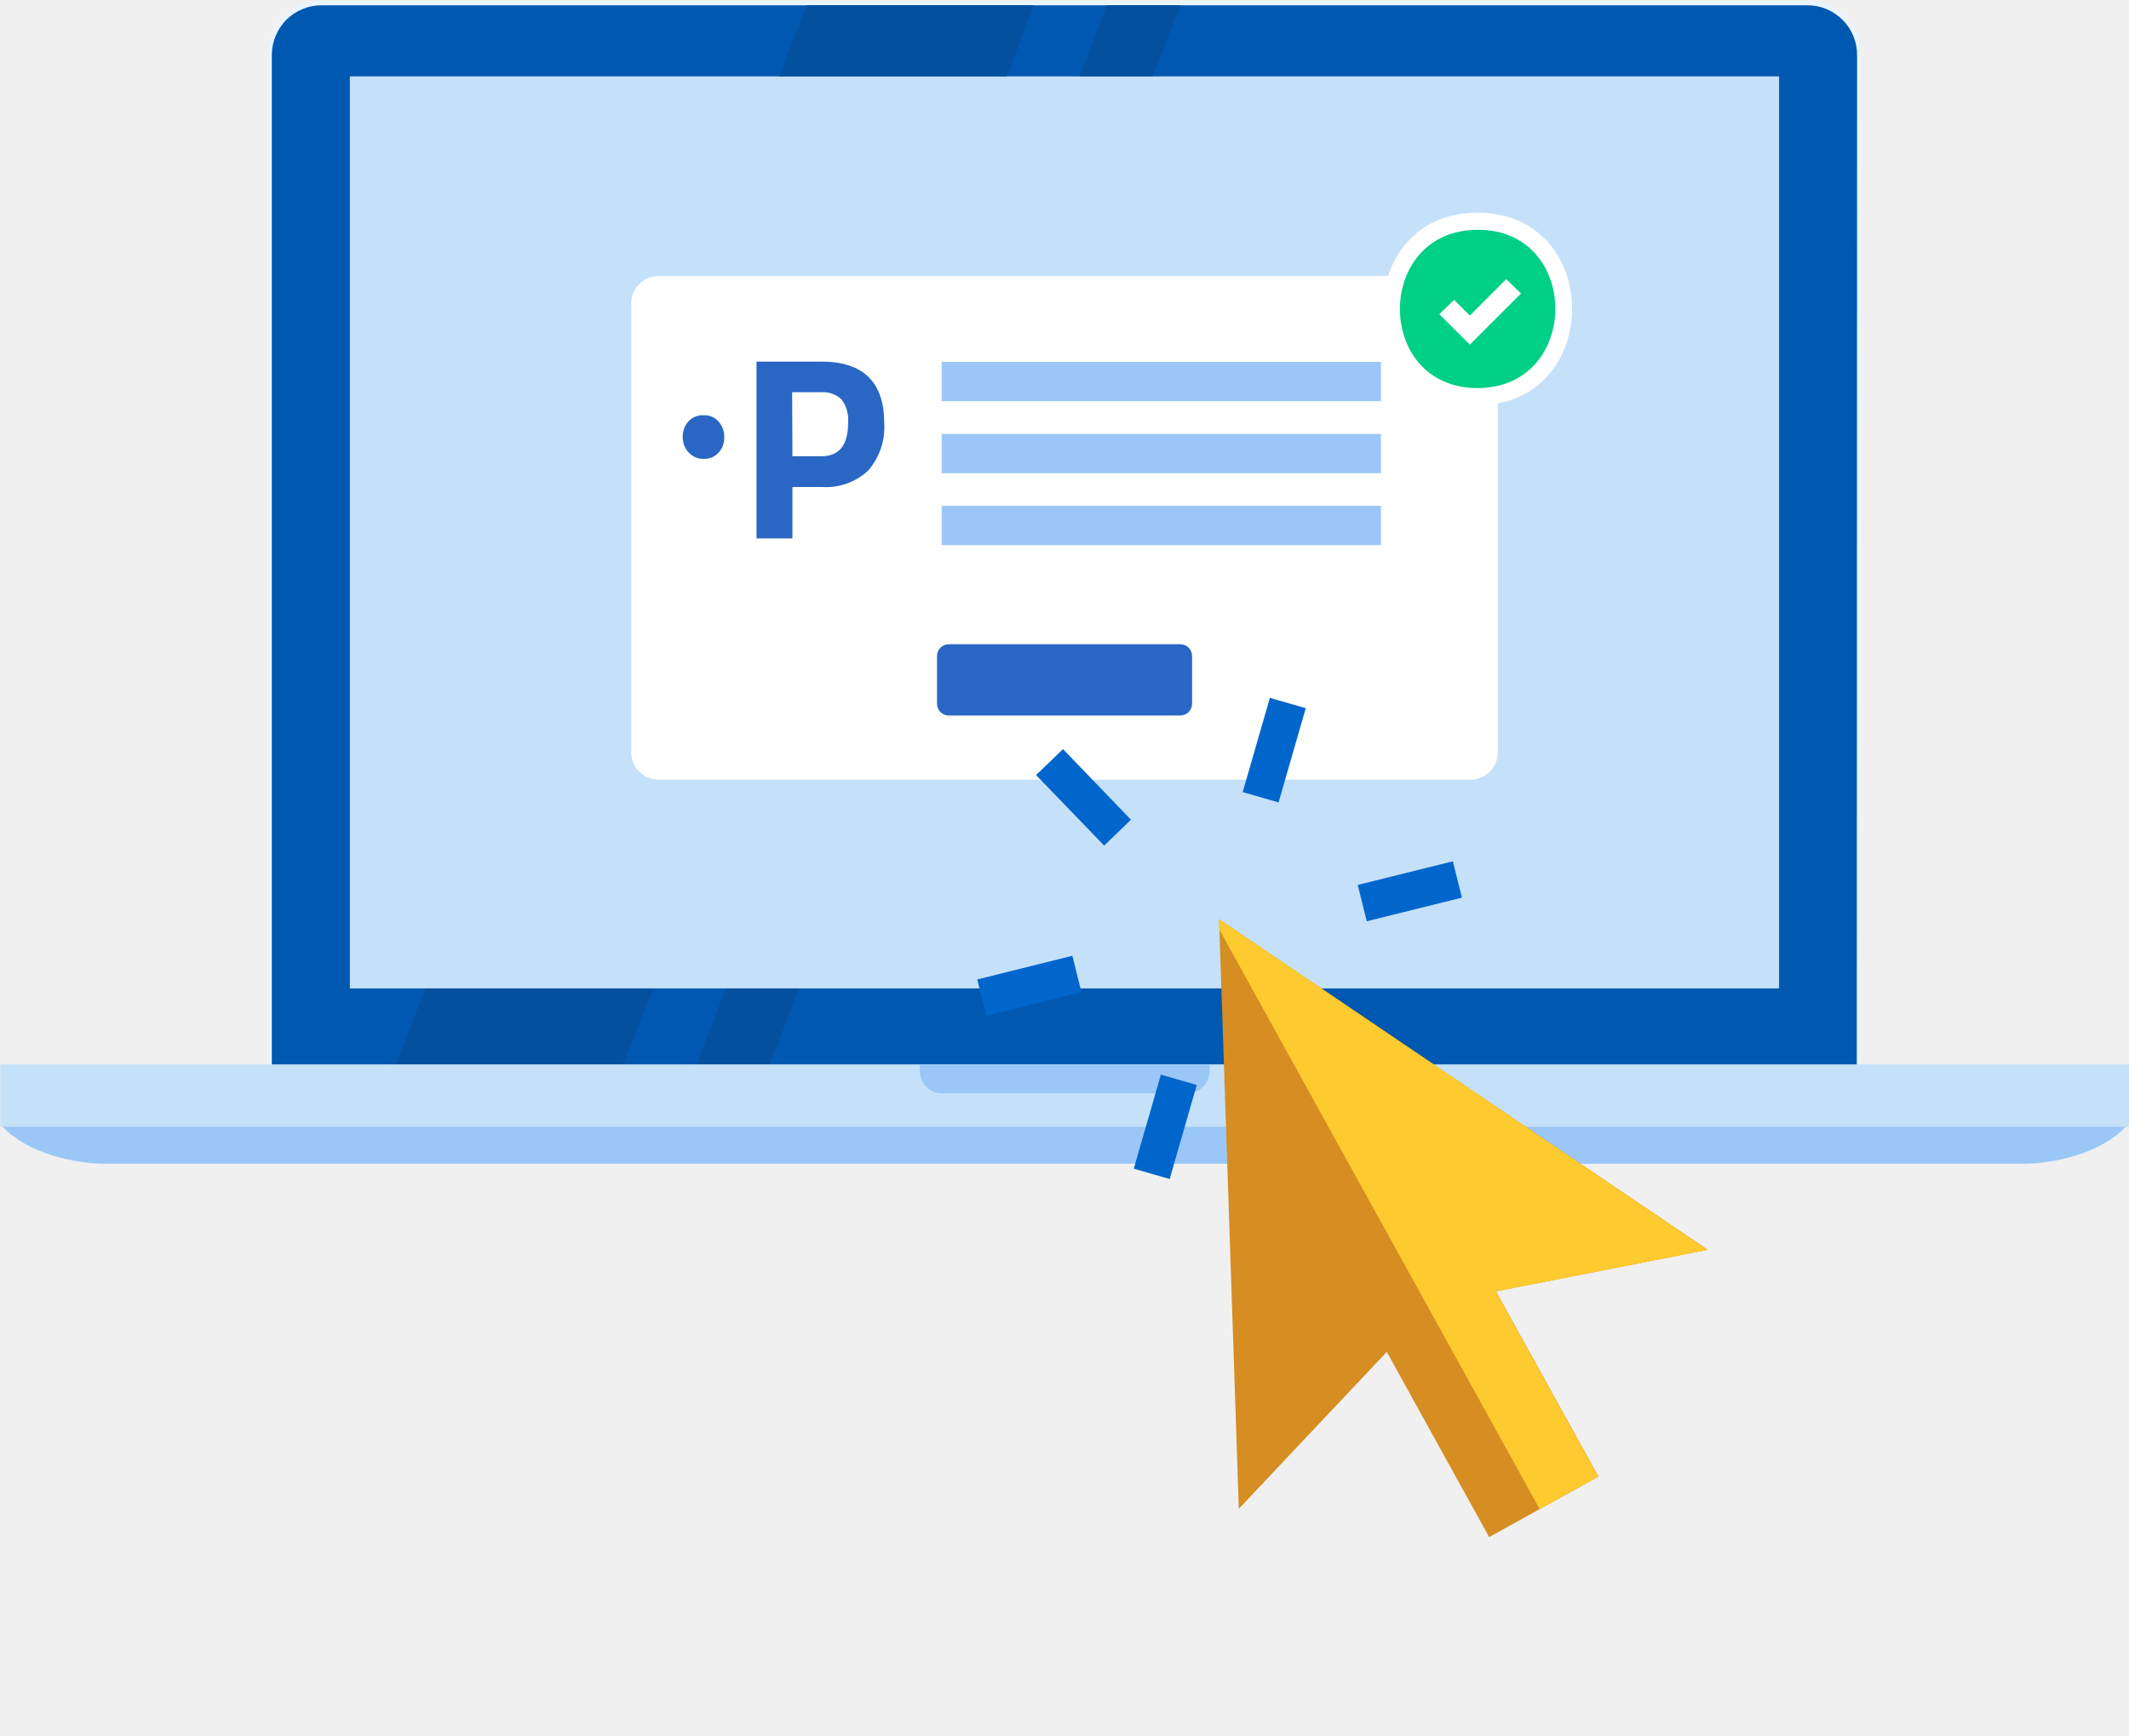
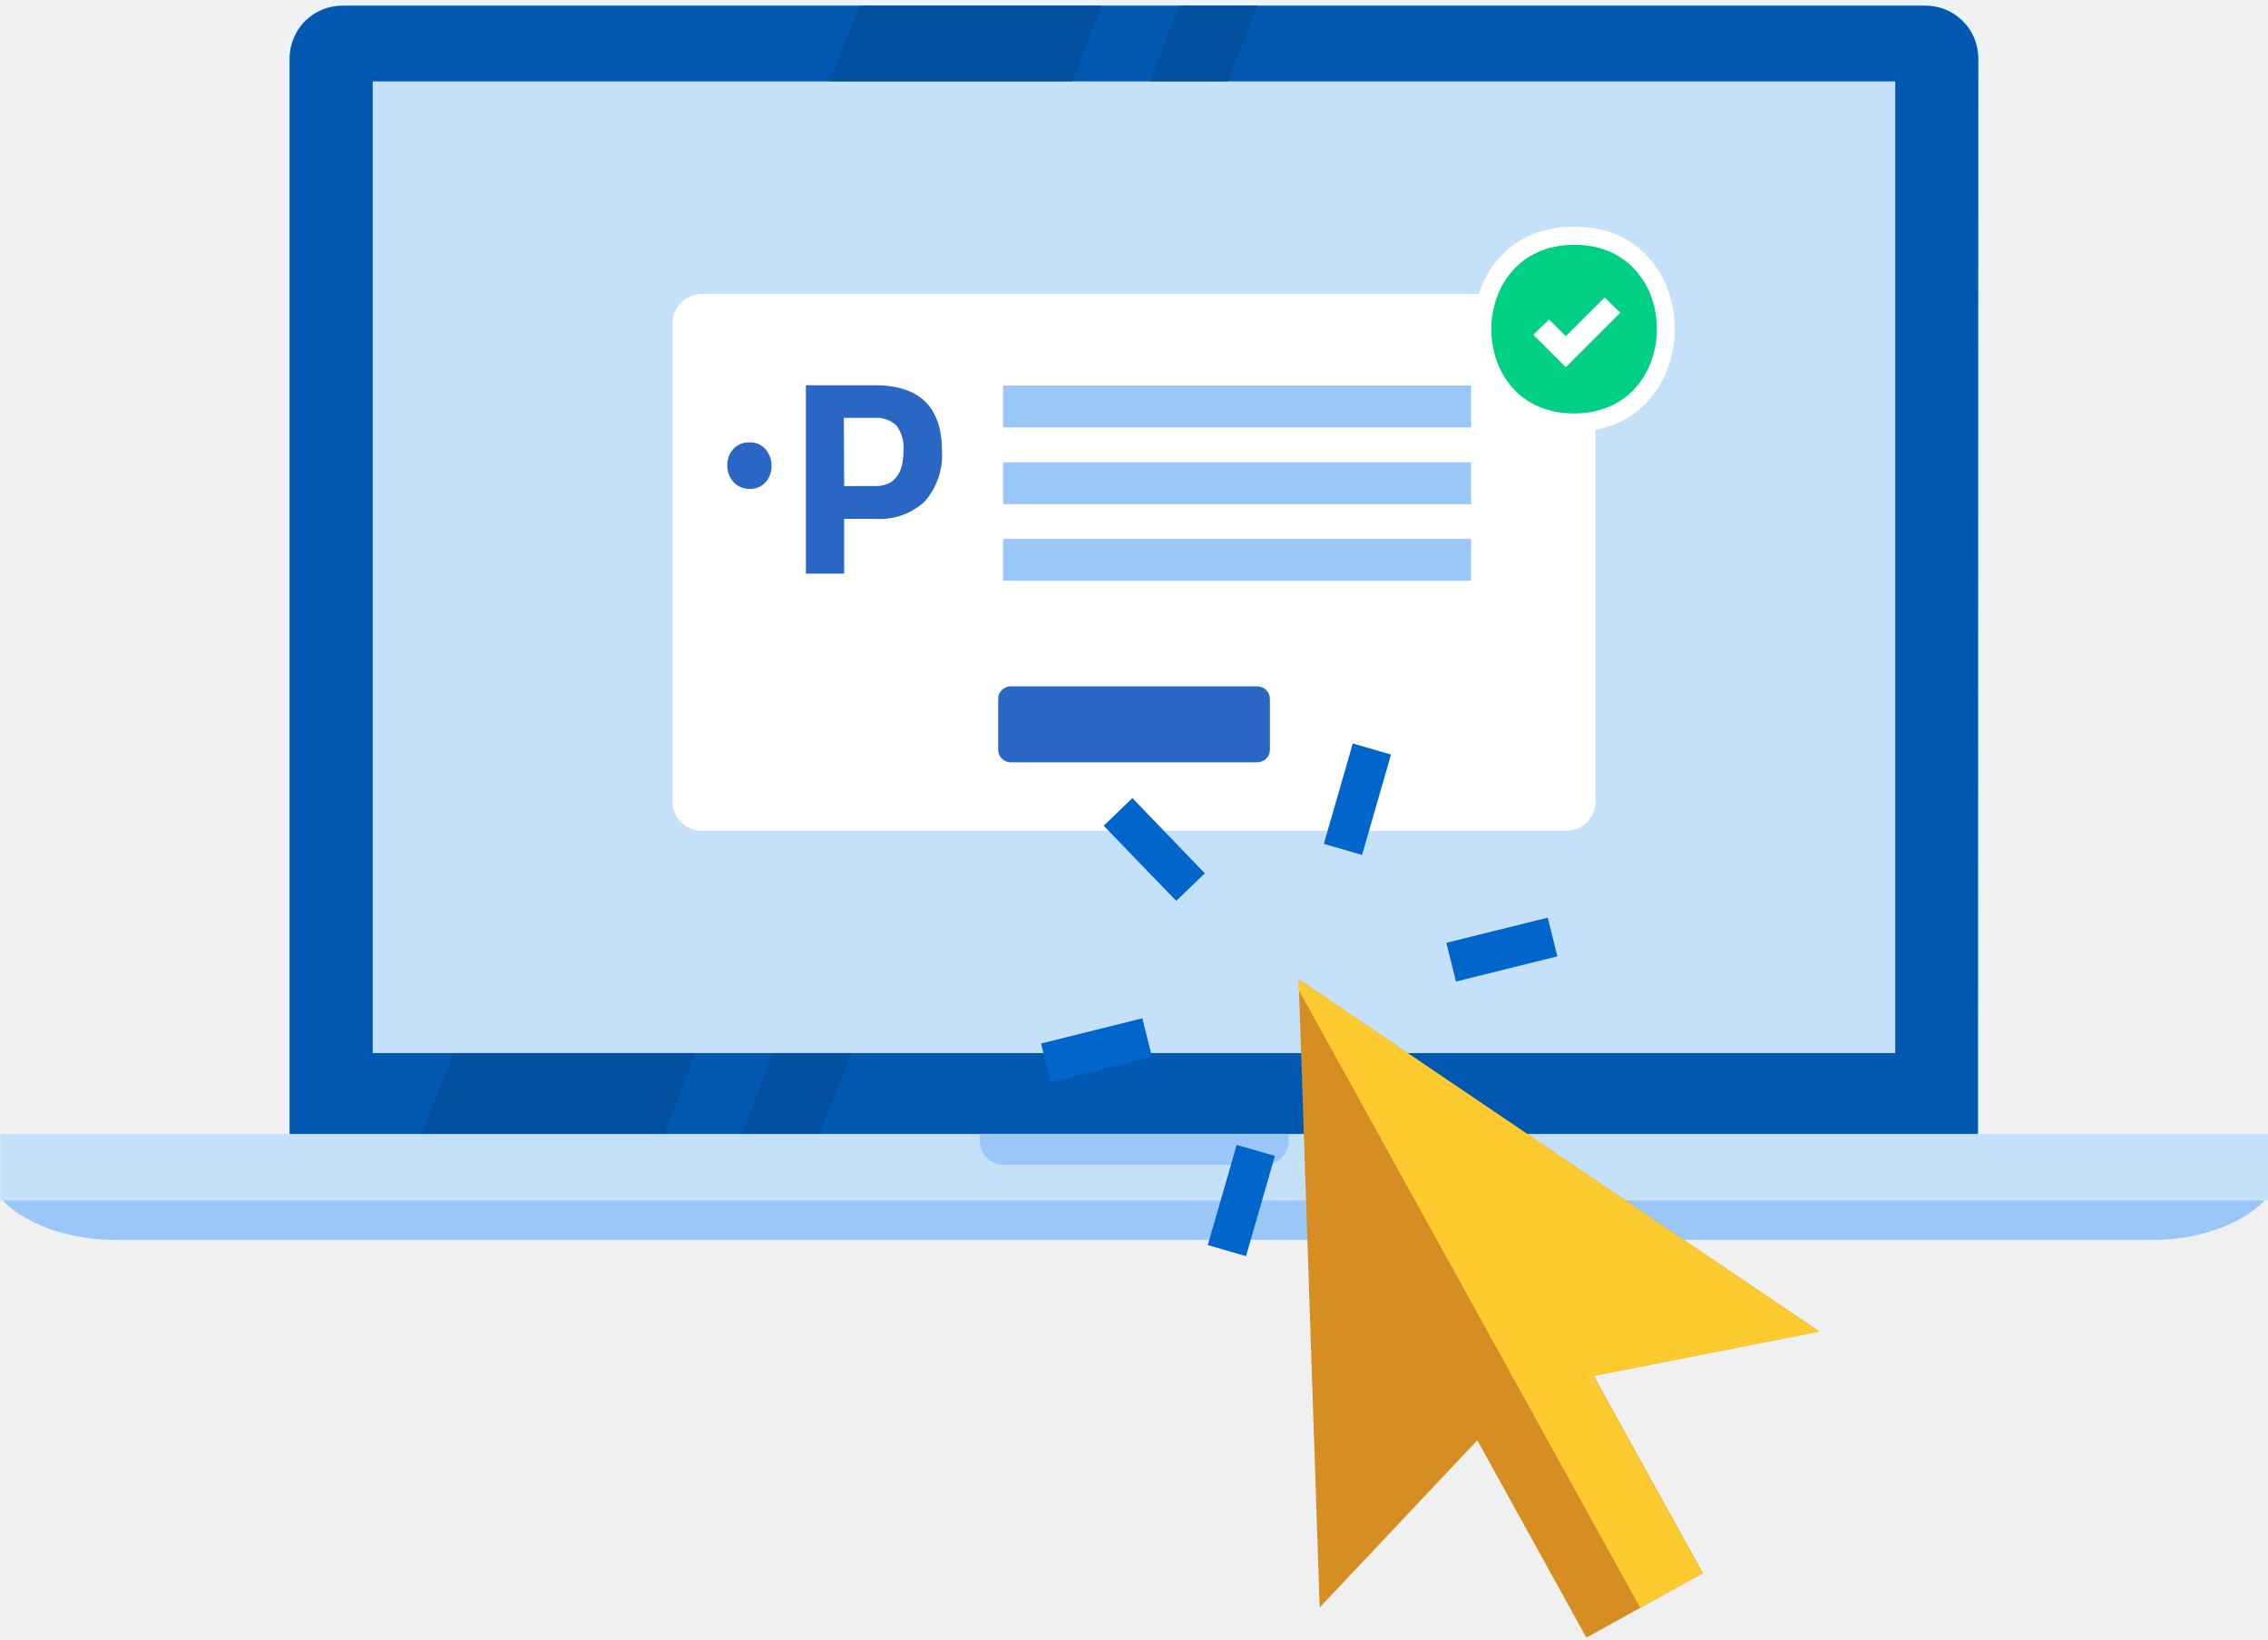
- <svg xmlns="http://www.w3.org/2000/svg" width="368" height="300" viewBox="0 0 368 300" fill="none">
+ <svg xmlns="http://www.w3.org/2000/svg" width="368" height="266" viewBox="0 0 368 266" fill="none">
  <path d="M55.629 194.63C53.131 194.622 50.738 193.629 48.969 191.866C47.198 190.101 46.199 187.707 46.188 185.206V9.539C46.2 7.043 47.192 4.651 48.952 2.88C50.718 1.11 53.112 0.111 55.612 0.099H312.361C314.861 0.109 317.256 1.109 319.021 2.88C320.781 4.651 321.774 7.043 321.785 9.539V185.24C321.77 187.736 320.778 190.127 319.021 191.9C317.25 193.66 314.858 194.652 312.361 194.663L55.629 194.63Z" fill="#EAF4FE" />
  <path d="M320.948 185.173C320.949 186.299 320.727 187.414 320.296 188.454C319.864 189.494 319.231 190.439 318.434 191.233C316.827 192.842 314.647 193.746 312.373 193.747H55.624C54.482 193.758 53.349 193.537 52.294 193.098C51.248 192.667 50.297 192.033 49.497 191.233C48.708 190.434 48.08 189.49 47.649 188.453C47.205 187.399 46.978 186.267 46.983 185.123V9.539C46.978 8.396 47.205 7.263 47.649 6.21C48.08 5.167 48.708 4.218 49.497 3.413C50.303 2.623 51.252 1.996 52.294 1.564C53.349 1.126 54.482 0.905 55.624 0.915H312.373C313.515 0.908 314.647 1.129 315.703 1.564C316.742 2 317.686 2.633 318.483 3.429C319.287 4.22 319.921 5.166 320.348 6.21C320.779 7.267 320.999 8.398 320.998 9.539L320.948 185.173Z" fill="#0058B0" />
  <path d="M307.518 13.202H60.475V170.888H307.518V13.202Z" fill="#C5E1F9" />
  <path d="M173.985 13.203L178.747 0.899H139.438L134.676 13.203H173.985Z" fill="#02509E" />
  <path d="M73.539 170.888L64.682 193.748H103.991L112.848 170.888H73.539Z" fill="#02509E" />
  <path d="M199.229 13.203L204.007 0.899H191.37L186.608 13.203H199.229Z" fill="#02509E" />
  <path d="M125.482 170.888L116.608 193.748H129.245L138.119 170.888H125.482Z" fill="#02509E" />
  <path d="M367.999 184.024H0.049V194.796H367.999V184.024Z" fill="#C5E1F9" />
  <path d="M0.449 194.797C4.811 199.409 12.803 201.207 18.33 201.207H349.585C355.096 201.207 363.104 199.409 367.45 194.797H0.449Z" fill="#9AC7F7" />
  <path d="M158.999 184.024V185.189C159.001 185.691 159.097 186.188 159.282 186.654C159.478 187.119 159.761 187.543 160.115 187.903C160.469 188.264 160.894 188.547 161.363 188.735C161.832 188.935 162.336 189.037 162.845 189.035H205.234C205.738 189.036 206.236 188.934 206.699 188.735C207.171 188.551 207.597 188.267 207.948 187.903C208.313 187.552 208.597 187.126 208.781 186.654C208.979 186.191 209.081 185.693 209.08 185.189V184.024H158.999Z" fill="#9AC7F7" />
  <path d="M254.136 47.717H113.865C111.235 47.717 109.104 49.848 109.104 52.478V130.047C109.104 132.677 111.235 134.809 113.865 134.809H254.136C256.766 134.809 258.897 132.677 258.897 130.047V52.478C258.897 49.848 256.766 47.717 254.136 47.717Z" fill="white" />
  <path fill-rule="evenodd" clip-rule="evenodd" d="M121.593 71.791C121.109 71.773 120.626 71.859 120.177 72.041C119.73 72.226 119.327 72.504 118.995 72.857C118.332 73.588 117.979 74.55 118.013 75.537C117.995 76.541 118.364 77.513 119.045 78.251C119.377 78.603 119.78 78.881 120.227 79.067C120.673 79.262 121.157 79.353 121.643 79.333C122.121 79.351 122.598 79.266 123.041 79.084C123.484 78.899 123.881 78.62 124.207 78.268C124.87 77.536 125.223 76.574 125.189 75.587C125.207 74.597 124.857 73.636 124.207 72.89C123.885 72.525 123.487 72.235 123.041 72.041C122.598 71.858 122.121 71.773 121.643 71.791" fill="#2A66C4" />
  <path d="M141.968 84.195H136.973V93.086H130.763V62.518H141.968C149.205 62.518 152.829 66.053 152.84 73.123C153.037 76.129 152.037 79.091 150.06 81.364C148.979 82.368 147.702 83.138 146.31 83.625C144.917 84.112 143.439 84.306 141.968 84.195ZM136.973 78.884H141.968C145.065 78.884 146.597 76.936 146.597 73.123C146.728 71.684 146.331 70.246 145.481 69.077C145.006 68.623 144.438 68.277 143.816 68.062C143.208 67.845 142.561 67.76 141.918 67.812H136.923L136.973 78.884Z" fill="#2A66C4" />
  <path d="M238.702 62.568H162.764V69.361H238.702V62.568Z" fill="#9AC7F7" />
  <path d="M238.702 75.022H162.764V81.815H238.702V75.022Z" fill="#9AC7F7" />
  <path d="M238.702 87.458H162.764V94.251H238.702V87.458Z" fill="#9AC7F7" />
  <path d="M204.02 111.383H163.995C162.873 111.383 161.964 112.292 161.964 113.414V121.672C161.964 122.794 162.873 123.704 163.995 123.704H204.02C205.142 123.704 206.051 122.794 206.051 121.672V113.414C206.051 112.292 205.142 111.383 204.02 111.383Z" fill="#2A66C4" />
  <path d="M255.4 70.076C233.606 69.976 233.623 36.778 255.4 36.778C277.178 36.778 277.178 69.976 255.4 70.076Z" fill="white" />
  <path d="M255.4 67.097C237.502 67.097 237.502 39.791 255.4 39.725C273.298 39.658 273.348 67.047 255.4 67.097Z" fill="#00CF86" />
  <path d="M254.066 59.587L248.788 54.326L251.335 51.845L254.066 54.559L260.359 48.266L262.907 50.746L254.066 59.587Z" fill="white" />
  <path d="M225.701 122.443L219.497 120.655L214.801 136.946L221.005 138.734L225.701 122.443Z" fill="#0066CC" />
  <path d="M190.851 146.192L179.083 133.998L183.74 129.515L195.494 141.723L190.851 146.192Z" fill="#0066CC" />
  <path d="M185.355 165.244L168.917 169.34L170.478 175.598L186.916 171.502L185.355 165.244Z" fill="#0066CC" />
  <path d="M206.861 187.579L200.657 185.792L195.974 202.055L202.178 203.843L206.861 187.579Z" fill="#0066CC" />
  <path d="M251.133 148.914L234.683 152.997L236.244 159.281L252.694 155.198L251.133 148.914Z" fill="#0066CC" />
  <path d="M295.184 216.077L252.943 187.499L210.716 158.92L212.424 209.9L214.131 260.853L239.708 233.728L257.399 265.749L276.291 255.289L258.573 223.268L295.184 216.077Z" fill="#D68D21" />
  <path d="M252.943 187.499L210.716 158.92V160.628L266.138 260.919L276.251 255.302L258.533 223.282L295.144 216.09L252.943 187.499Z" fill="#FDCA2F" />
</svg>
